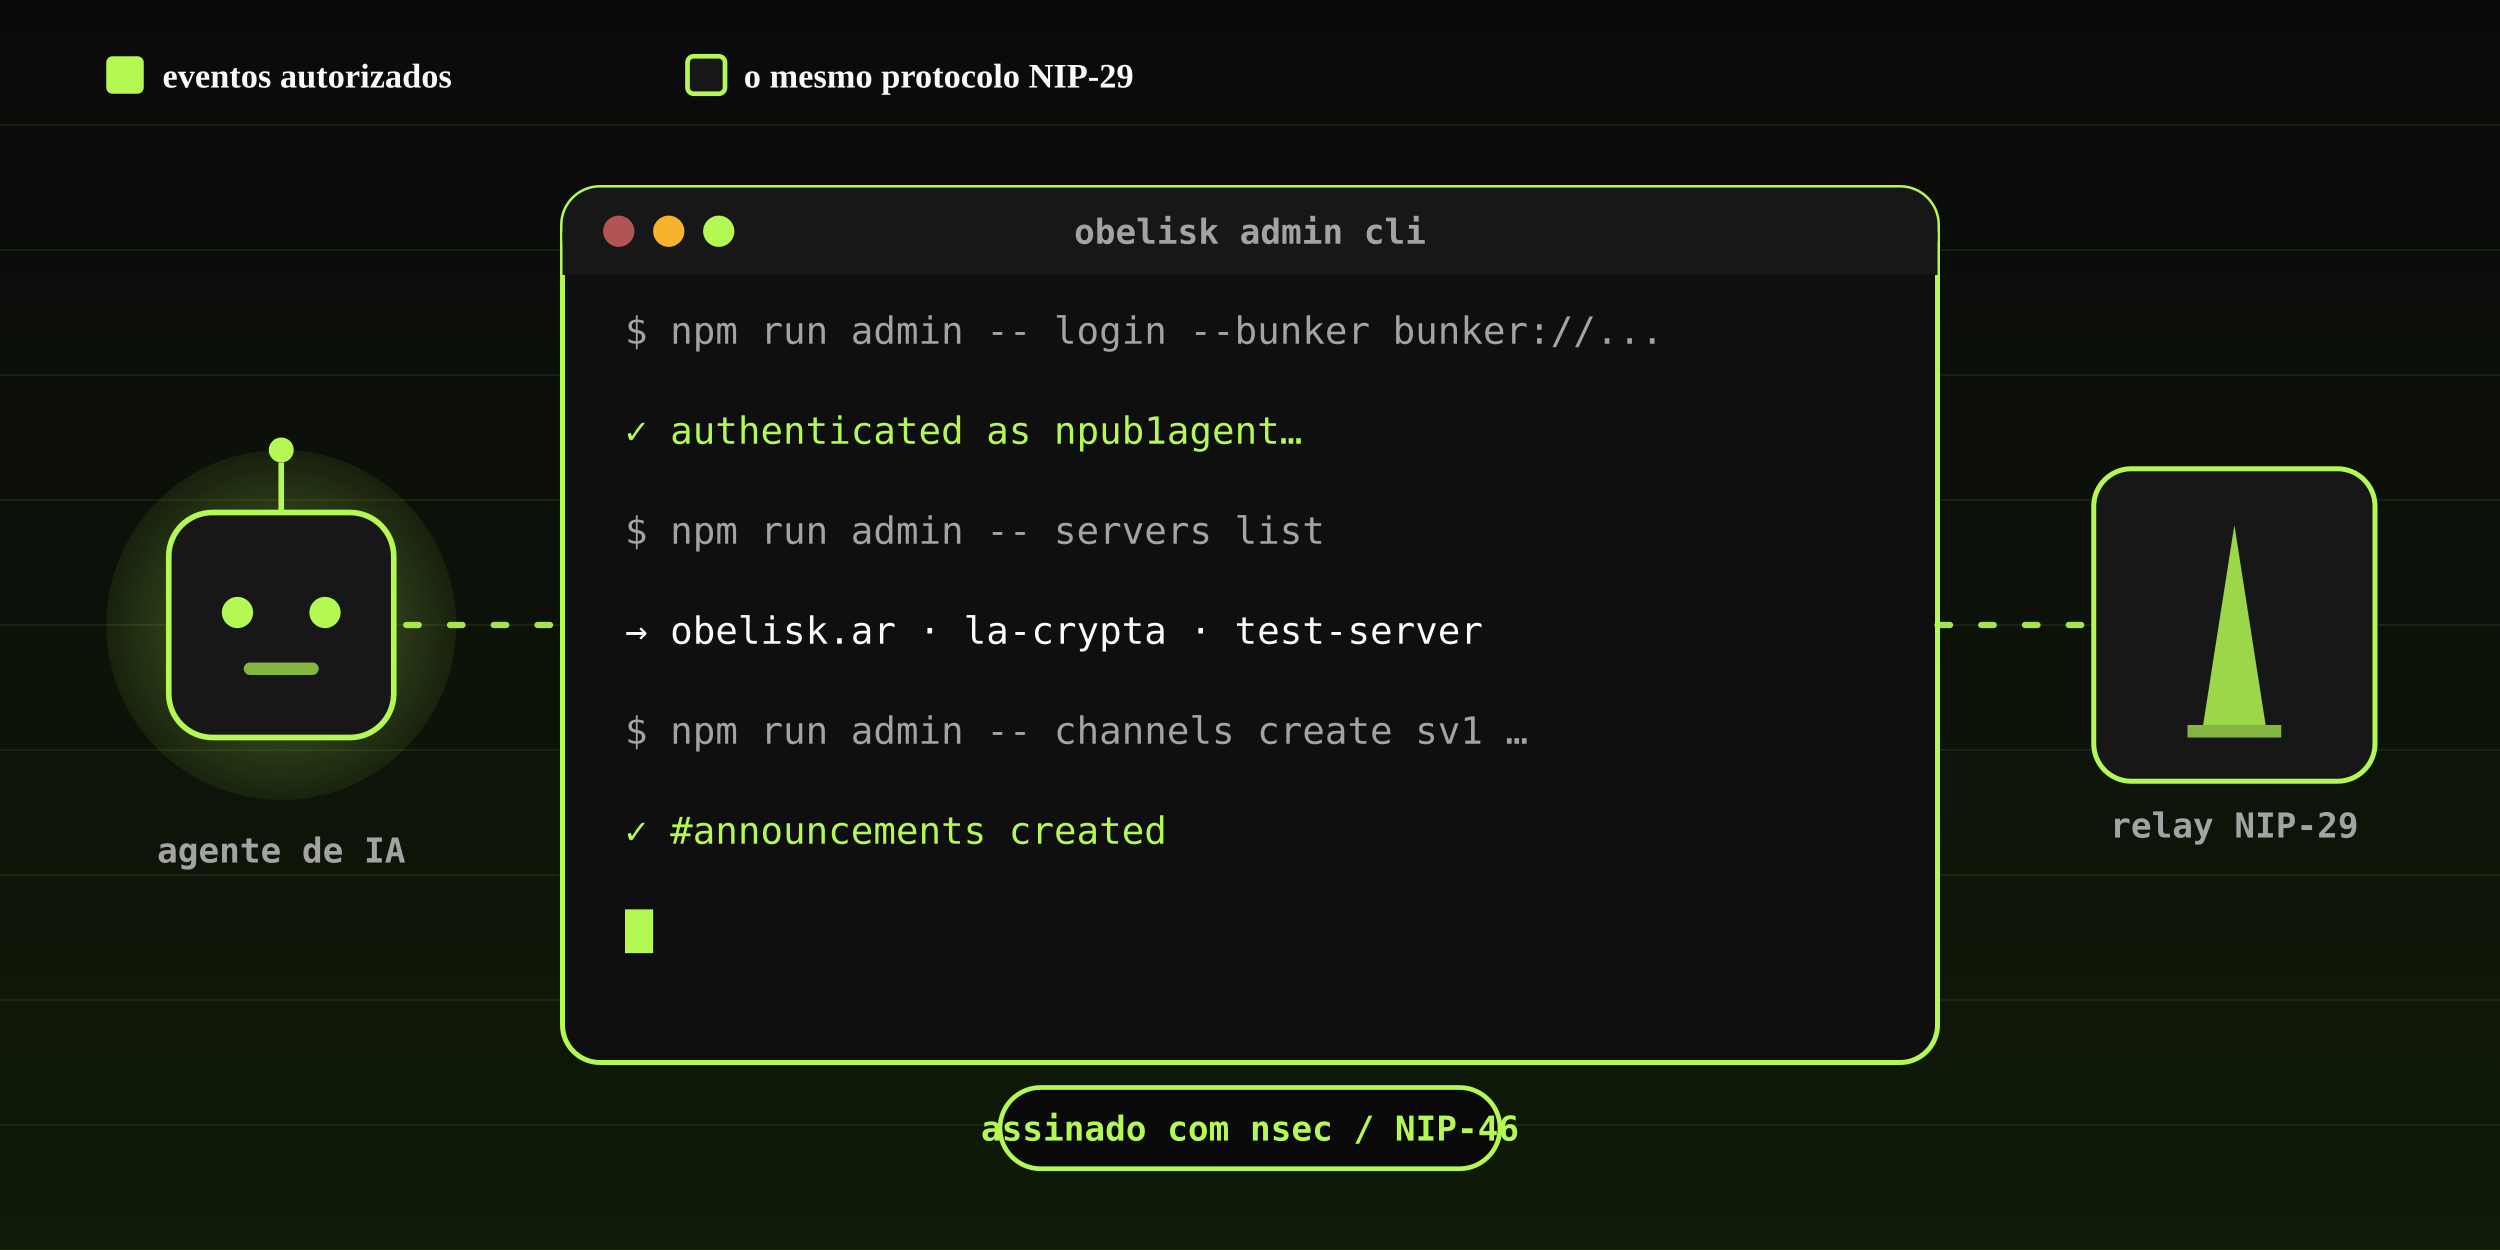
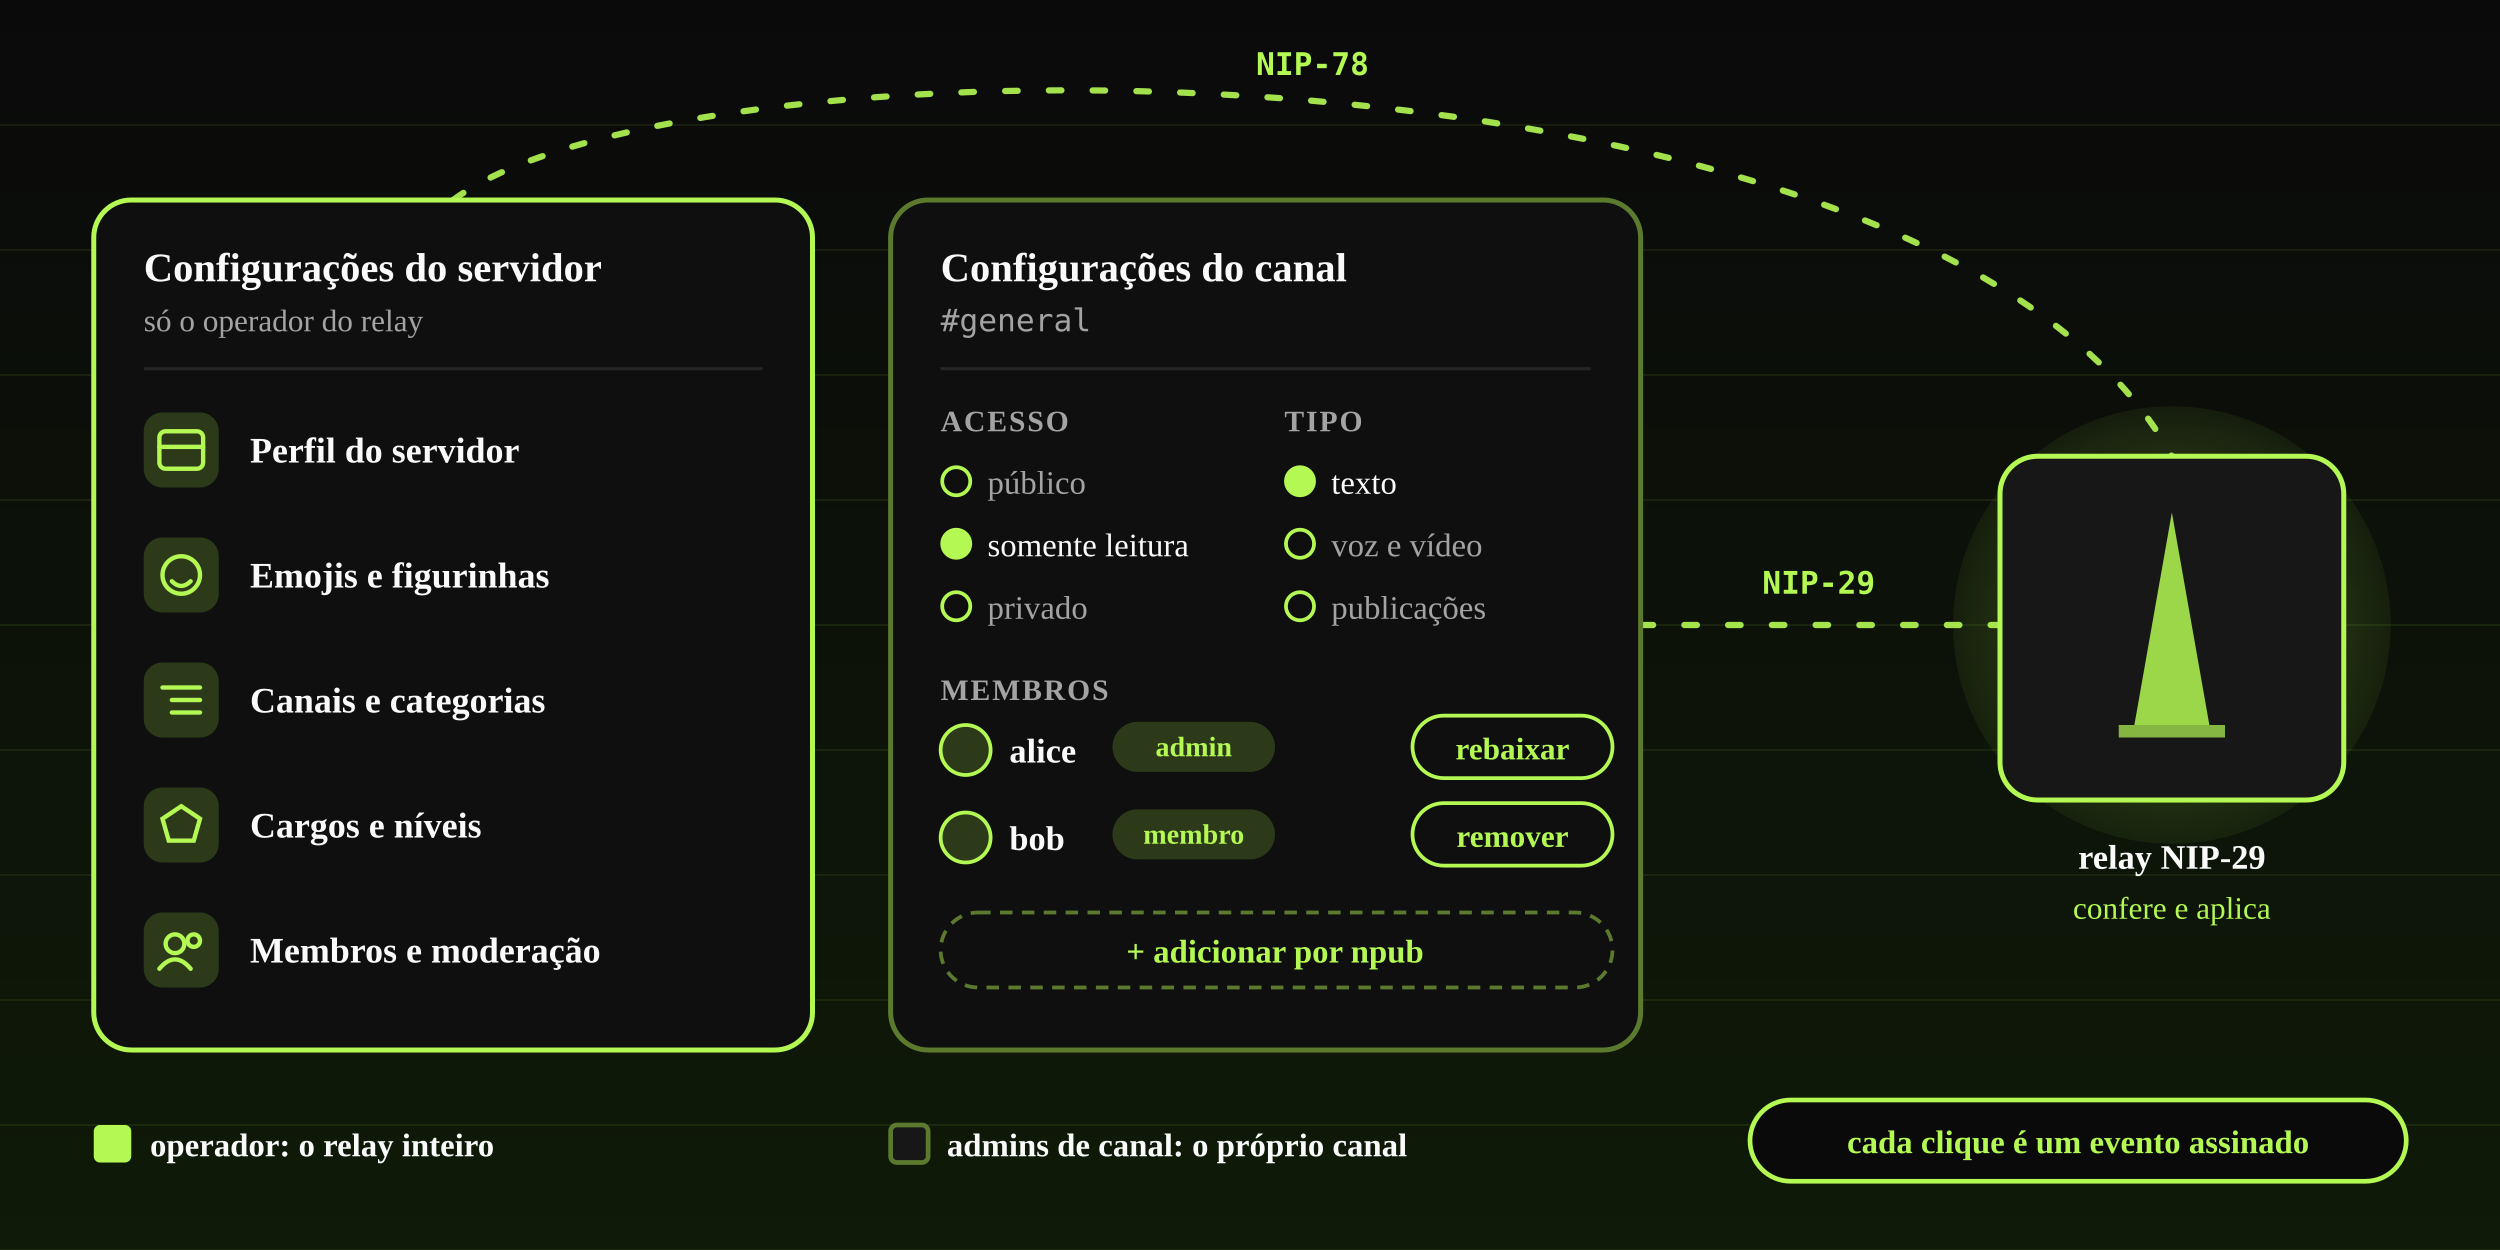
<svg xmlns="http://www.w3.org/2000/svg" viewBox="0 0 800 400" role="img" aria-labelledby="hero-cli-title hero-cli-desc" class="w-full h-auto">
  <defs>
    <linearGradient id="sky-cli" x1="0" y1="0" x2="0" y2="1">
      <stop offset="0%" stop-color="#0a0a0a" />
      <stop offset="100%" stop-color="#0f1a08" />
    </linearGradient>
-     <radialGradient id="agent-glow" cx="0.5" cy="0.5" r="0.6">
-       <stop offset="0%" stop-color="#b4f953" stop-opacity="0.4" />
+     <radialGradient id="relay-glow-cli" cx="0.5" cy="0.5" r="0.6">
+       <stop offset="0%" stop-color="#b4f953" stop-opacity="0.35" />
      <stop offset="100%" stop-color="#b4f953" stop-opacity="0" />
    </radialGradient>
  </defs>
  <rect width="800" height="400" fill="url(#sky-cli)" />
  <g opacity="0.1" stroke="#b4f953" stroke-width="0.5">
    <line x1="0" y1="40" x2="800" y2="40" />
    <line x1="0" y1="80" x2="800" y2="80" />
    <line x1="0" y1="120" x2="800" y2="120" />
    <line x1="0" y1="160" x2="800" y2="160" />
    <line x1="0" y1="200" x2="800" y2="200" />
    <line x1="0" y1="240" x2="800" y2="240" />
    <line x1="0" y1="280" x2="800" y2="280" />
    <line x1="0" y1="320" x2="800" y2="320" />
    <line x1="0" y1="360" x2="800" y2="360" />
    <line x1="0" y1="400" x2="800" y2="400" />
  </g>
+   <g stroke="#b4f953" stroke-width="2" fill="none" stroke-linecap="round" opacity="0.9">
+     <path d="M145 64 C 220 8, 620 8, 695 146" stroke-dasharray="4 10" />
+     <line x1="525" y1="200" x2="640" y2="200" stroke-dasharray="4 10" style="animation-delay:0.4s" />
+   </g>
+   <g font-family="monospace" font-size="10" font-weight="700" fill="#b4f953" text-anchor="middle">
+     <text x="420" y="24">NIP-78</text>
+     <text x="582" y="190">NIP-29</text>
+   </g>
  <g>
-     <rect x="180" y="60" width="440" height="280" rx="12" fill="#0f0f0f" stroke="#b4f953" stroke-width="1.6" />
-     <rect x="180" y="60" width="440" height="28" rx="12" fill="#171717" />
-     <rect x="180" y="74" width="440" height="14" fill="#171717" />
-     <circle cx="198" cy="74" r="5" fill="#b45353" />
-     <circle cx="214" cy="74" r="5" fill="#f7b32b" />
-     <circle cx="230" cy="74" r="5" fill="#b4f953" />
-     <text x="400" y="78" text-anchor="middle" font-size="11" font-weight="600" fill="#a3a3a3" font-family="monospace"> obelisk admin cli</text>
-     <g font-family="monospace" font-size="12">
-       <text x="200" y="110" fill="#a3a3a3" style="animation-delay:0s;animation-fill-mode:both">$ npm run admin -- login --bunker bunker://...</text>
-       <text x="200" y="142" fill="#b4f953" style="animation-delay:0.6s;animation-fill-mode:both">✓ authenticated as npub1agent…</text>
-       <text x="200" y="174" fill="#a3a3a3" style="animation-delay:1.2s;animation-fill-mode:both">$ npm run admin -- servers list</text>
-       <text x="200" y="206" fill="#fafafa" style="animation-delay:1.8s;animation-fill-mode:both">→ obelisk.ar · la-crypta · test-server</text>
-       <text x="200" y="238" fill="#a3a3a3" style="animation-delay:2.4s;animation-fill-mode:both">$ npm run admin -- channels create sv1 …</text>
-       <text x="200" y="270" fill="#b4f953" style="animation-delay:3.0s;animation-fill-mode:both">✓ #announcements created</text>
-       <rect x="200" y="291" width="9" height="14" fill="#b4f953">
-         <animate attributeName="opacity" values="1;0;1" dur="1s" repeatCount="indefinite" />
-       </rect>
+     <rect x="30" y="64" width="230" height="272" rx="12" fill="#0f0f0f" stroke="#b4f953" stroke-width="1.6" />
+     <text x="46" y="90" font-size="13" font-weight="700" fill="#fafafa">Configurações do servidor</text>
+     <text x="46" y="106" font-size="10" fill="#a3a3a3">só o operador do relay</text>
+     <line x1="46" y1="118" x2="244" y2="118" stroke="#262626" stroke-width="1" />
+     <g style="animation-delay:0s;animation-fill-mode:both">
+       <rect x="46" y="132" width="24" height="24" rx="6" fill="#2d3a1a" />
+       <g stroke="#b4f953" stroke-width="1.4" fill="none" stroke-linecap="round">
+         <rect x="51" y="138" width="14" height="12" rx="2" />
+         <line x1="51" y1="143" x2="65" y2="143" />
+       </g>
+       <text x="80" y="148" font-size="11.5" font-weight="600" fill="#fafafa">Perfil do servidor</text>
+     </g>
+     <g style="animation-delay:0.2s;animation-fill-mode:both">
+       <rect x="46" y="172" width="24" height="24" rx="6" fill="#2d3a1a" />
+       <g stroke="#b4f953" stroke-width="1.4" fill="none" stroke-linecap="round">
+         <circle cx="58" cy="184" r="6" />
+         <path d="M55 186 Q58 189 61 186" />
+       </g>
+       <text x="80" y="188" font-size="11.5" font-weight="600" fill="#fafafa">Emojis e figurinhas</text>
+     </g>
+     <g style="animation-delay:0.4s;animation-fill-mode:both">
+       <rect x="46" y="212" width="24" height="24" rx="6" fill="#2d3a1a" />
+       <g stroke="#b4f953" stroke-width="1.4" fill="none" stroke-linecap="round">
+         <line x1="52" y1="220" x2="64" y2="220" />
+         <line x1="55" y1="224" x2="64" y2="224" />
+         <line x1="55" y1="228" x2="64" y2="228" />
+       </g>
+       <text x="80" y="228" font-size="11.5" font-weight="600" fill="#fafafa">Canais e categorias</text>
+     </g>
+     <g style="animation-delay:0.6s;animation-fill-mode:both">
+       <rect x="46" y="252" width="24" height="24" rx="6" fill="#2d3a1a" />
+       <g stroke="#b4f953" stroke-width="1.4" fill="none" stroke-linecap="round">
+         <path d="M58 258 L64 262 L62 269 L54 269 L52 262 Z" />
+       </g>
+       <text x="80" y="268" font-size="11.5" font-weight="600" fill="#fafafa">Cargos e níveis</text>
+     </g>
+     <g style="animation-delay:0.8s;animation-fill-mode:both">
+       <rect x="46" y="292" width="24" height="24" rx="6" fill="#2d3a1a" />
+       <g stroke="#b4f953" stroke-width="1.4" fill="none" stroke-linecap="round">
+         <circle cx="56" cy="302" r="3" />
+         <path d="M51 310 Q56 304 61 310" />
+         <circle cx="62" cy="301" r="2" />
+       </g>
+       <text x="80" y="308" font-size="11.5" font-weight="600" fill="#fafafa">Membros e moderação</text>
    </g>
  </g>
  <g>
-     <circle cx="90" cy="200" r="56" fill="url(#agent-glow)" style="transform-origin:90px 200px;transform-box:fill-box" />
-     <rect x="54" y="164" width="72" height="72" rx="14" fill="#171717" stroke="#b4f953" stroke-width="1.8" />
-     <circle cx="76" cy="196" r="5" fill="#b4f953">
-       <animate attributeName="opacity" values="1;0.3;1" dur="2s" repeatCount="indefinite" />
-     </circle>
-     <circle cx="104" cy="196" r="5" fill="#b4f953">
-       <animate attributeName="opacity" values="1;0.3;1" dur="2s" begin="0.3s" repeatCount="indefinite" />
-     </circle>
-     <line x1="90" y1="164" x2="90" y2="148" stroke="#b4f953" stroke-width="1.8" />
-     <circle cx="90" cy="144" r="4" fill="#b4f953" style="transform-origin:90px 144px" />
-     <rect x="78" y="212" width="24" height="4" rx="2" fill="#b4f953" opacity="0.7" />
-     <text x="90" y="276" text-anchor="middle" font-size="11" font-weight="600" fill="#a3a3a3" font-family="monospace">agente de IA</text>
+     <rect x="285" y="64" width="240" height="272" rx="12" fill="#0f0f0f" stroke="#5c7a2e" stroke-width="1.6" />
+     <text x="301" y="90" font-size="13" font-weight="700" fill="#fafafa">Configurações do canal</text>
+     <text x="301" y="106" font-size="10" fill="#a3a3a3" font-family="monospace">#general </text>
+     <line x1="301" y1="118" x2="509" y2="118" stroke="#262626" stroke-width="1" />
+     <g>
+       <text x="301" y="138" font-size="9.5" font-weight="700" fill="#a3a3a3" letter-spacing="0.6">ACESSO</text>
+       <g>
+         <circle cx="306" cy="154" r="4.5" fill="none" stroke="#b4f953" stroke-width="1.2" />
+         <text x="316" y="158" font-size="10.5" fill="#a3a3a3">público</text>
+       </g>
+       <g>
+         <circle cx="306" cy="174" r="4.5" fill="#b4f953" stroke="#b4f953" stroke-width="1.2" />
+         <text x="316" y="178" font-size="10.5" fill="#fafafa">somente leitura</text>
+       </g>
+       <g>
+         <circle cx="306" cy="194" r="4.5" fill="none" stroke="#b4f953" stroke-width="1.2" />
+         <text x="316" y="198" font-size="10.5" fill="#a3a3a3">privado</text>
+       </g>
+     </g>
+     <g>
+       <text x="411" y="138" font-size="9.5" font-weight="700" fill="#a3a3a3" letter-spacing="0.6">TIPO</text>
+       <g>
+         <circle cx="416" cy="154" r="4.5" fill="#b4f953" stroke="#b4f953" stroke-width="1.2" />
+         <text x="426" y="158" font-size="10.5" fill="#fafafa">texto</text>
+       </g>
+       <g>
+         <circle cx="416" cy="174" r="4.5" fill="none" stroke="#b4f953" stroke-width="1.2" />
+         <text x="426" y="178" font-size="10.5" fill="#a3a3a3">voz e vídeo</text>
+       </g>
+       <g>
+         <circle cx="416" cy="194" r="4.5" fill="none" stroke="#b4f953" stroke-width="1.2" />
+         <text x="426" y="198" font-size="10.5" fill="#a3a3a3">publicações</text>
+       </g>
+     </g>
+     <text x="301" y="224" font-size="9.5" font-weight="700" fill="#a3a3a3" letter-spacing="0.6">MEMBROS</text>
+     <g>
+       <circle cx="309" cy="240" r="8" fill="#2d3a1a" stroke="#b4f953" stroke-width="1.2" />
+       <text x="323" y="244" font-size="11" font-weight="600" fill="#fafafa">alice</text>
+       <rect x="356" y="231" width="52" height="16" rx="8" fill="#2d3a1a" />
+       <text x="382" y="242" text-anchor="middle" font-size="9" font-weight="700" fill="#b4f953">admin</text>
+       <rect x="452" y="229" width="64" height="20" rx="10" fill="none" stroke="#b4f953" stroke-width="1.2" />
+       <text x="484" y="243" text-anchor="middle" font-size="10" font-weight="600" fill="#b4f953">rebaixar</text>
+     </g>
+     <g>
+       <circle cx="309" cy="268" r="8" fill="#2d3a1a" stroke="#b4f953" stroke-width="1.2" />
+       <text x="323" y="272" font-size="11" font-weight="600" fill="#fafafa">bob</text>
+       <rect x="356" y="259" width="52" height="16" rx="8" fill="#2d3a1a" />
+       <text x="382" y="270" text-anchor="middle" font-size="9" font-weight="700" fill="#b4f953">membro</text>
+       <rect x="452" y="257" width="64" height="20" rx="10" fill="none" stroke="#b4f953" stroke-width="1.2" />
+       <text x="484" y="271" text-anchor="middle" font-size="10" font-weight="600" fill="#b4f953">remover</text>
+     </g>
+     <rect x="301" y="292" width="215" height="24" rx="12" fill="none" stroke="#5c7a2e" stroke-width="1.2" stroke-dasharray="4 3" />
+     <text x="408" y="308" text-anchor="middle" font-size="10.5" font-weight="600" fill="#b4f953">+ adicionar por npub</text>
  </g>
  <g>
-     <rect x="670" y="150" width="90" height="100" rx="12" fill="#171717" stroke="#b4f953" stroke-width="1.6" />
-     <polygon points="715,168 705,232 725,232" fill="#b4f953" opacity="0.85" />
-     <rect x="700" y="232" width="30" height="4" fill="#b4f953" opacity="0.7" />
-     <text x="715" y="268" text-anchor="middle" font-size="11" font-weight="600" fill="#a3a3a3" font-family="monospace">relay NIP-29</text>
+     <circle cx="695" cy="200" r="70" fill="url(#relay-glow-cli)" style="transform-origin:695px 200px;transform-box:fill-box" />
+     <rect x="640" y="146" width="110" height="110" rx="12" fill="#171717" stroke="#b4f953" stroke-width="1.6" />
+     <polygon points="695,164 683,232 707,232" fill="#b4f953" opacity="0.85" />
+     <rect x="678" y="232" width="34" height="4" fill="#b4f953" opacity="0.7" />
+     <text x="695" y="278" text-anchor="middle" font-size="11" font-weight="700" fill="#fafafa">relay NIP-29</text>
+     <text x="695" y="294" text-anchor="middle" font-size="10" fill="#b4f953">confere e aplica</text>
  </g>
-   <g stroke="#b4f953" stroke-width="2" fill="none" stroke-linecap="round" opacity="0.9">
-     <line x1="130" y1="200" x2="180" y2="200" stroke-dasharray="4 10" />
-     <line x1="620" y1="200" x2="670" y2="200" stroke-dasharray="4 10" style="animation-delay:0.4s" />
+   <g font-size="10.5" font-weight="600">
+     <rect x="30" y="360" width="12" height="12" rx="2" fill="#b4f953" />
+     <text x="48" y="370" fill="#fafafa">operador: o relay inteiro</text>
+     <rect x="285" y="360" width="12" height="12" rx="2" fill="#171717" stroke="#5c7a2e" stroke-width="1.5" />
+     <text x="303" y="370" fill="#fafafa">admins de canal: o próprio canal</text>
  </g>
  <g>
-     <rect x="320" y="348" width="160" height="26" rx="13" fill="#0a0a0a" stroke="#b4f953" stroke-width="1.5" />
-     <text x="400" y="365" text-anchor="middle" font-size="11" font-weight="700" fill="#b4f953" font-family="monospace">assinado com nsec / NIP-46</text>
-   </g>
-   <g font-size="11" font-weight="600">
-     <rect x="34" y="18" width="12" height="12" rx="2" fill="#b4f953" />
-     <text x="52" y="28" fill="#fafafa">eventos autorizados</text>
-     <rect x="220" y="18" width="12" height="12" rx="2" fill="#171717" stroke="#b4f953" stroke-width="1.5" />
-     <text x="238" y="28" fill="#fafafa">o mesmo protocolo NIP-29</text>
+     <rect x="560" y="352" width="210" height="26" rx="13" fill="#0a0a0a" stroke="#b4f953" stroke-width="1.5" />
+     <text x="665" y="369" text-anchor="middle" font-size="10.5" font-weight="700" fill="#b4f953">cada clique é um evento assinado</text>
  </g>
</svg>
